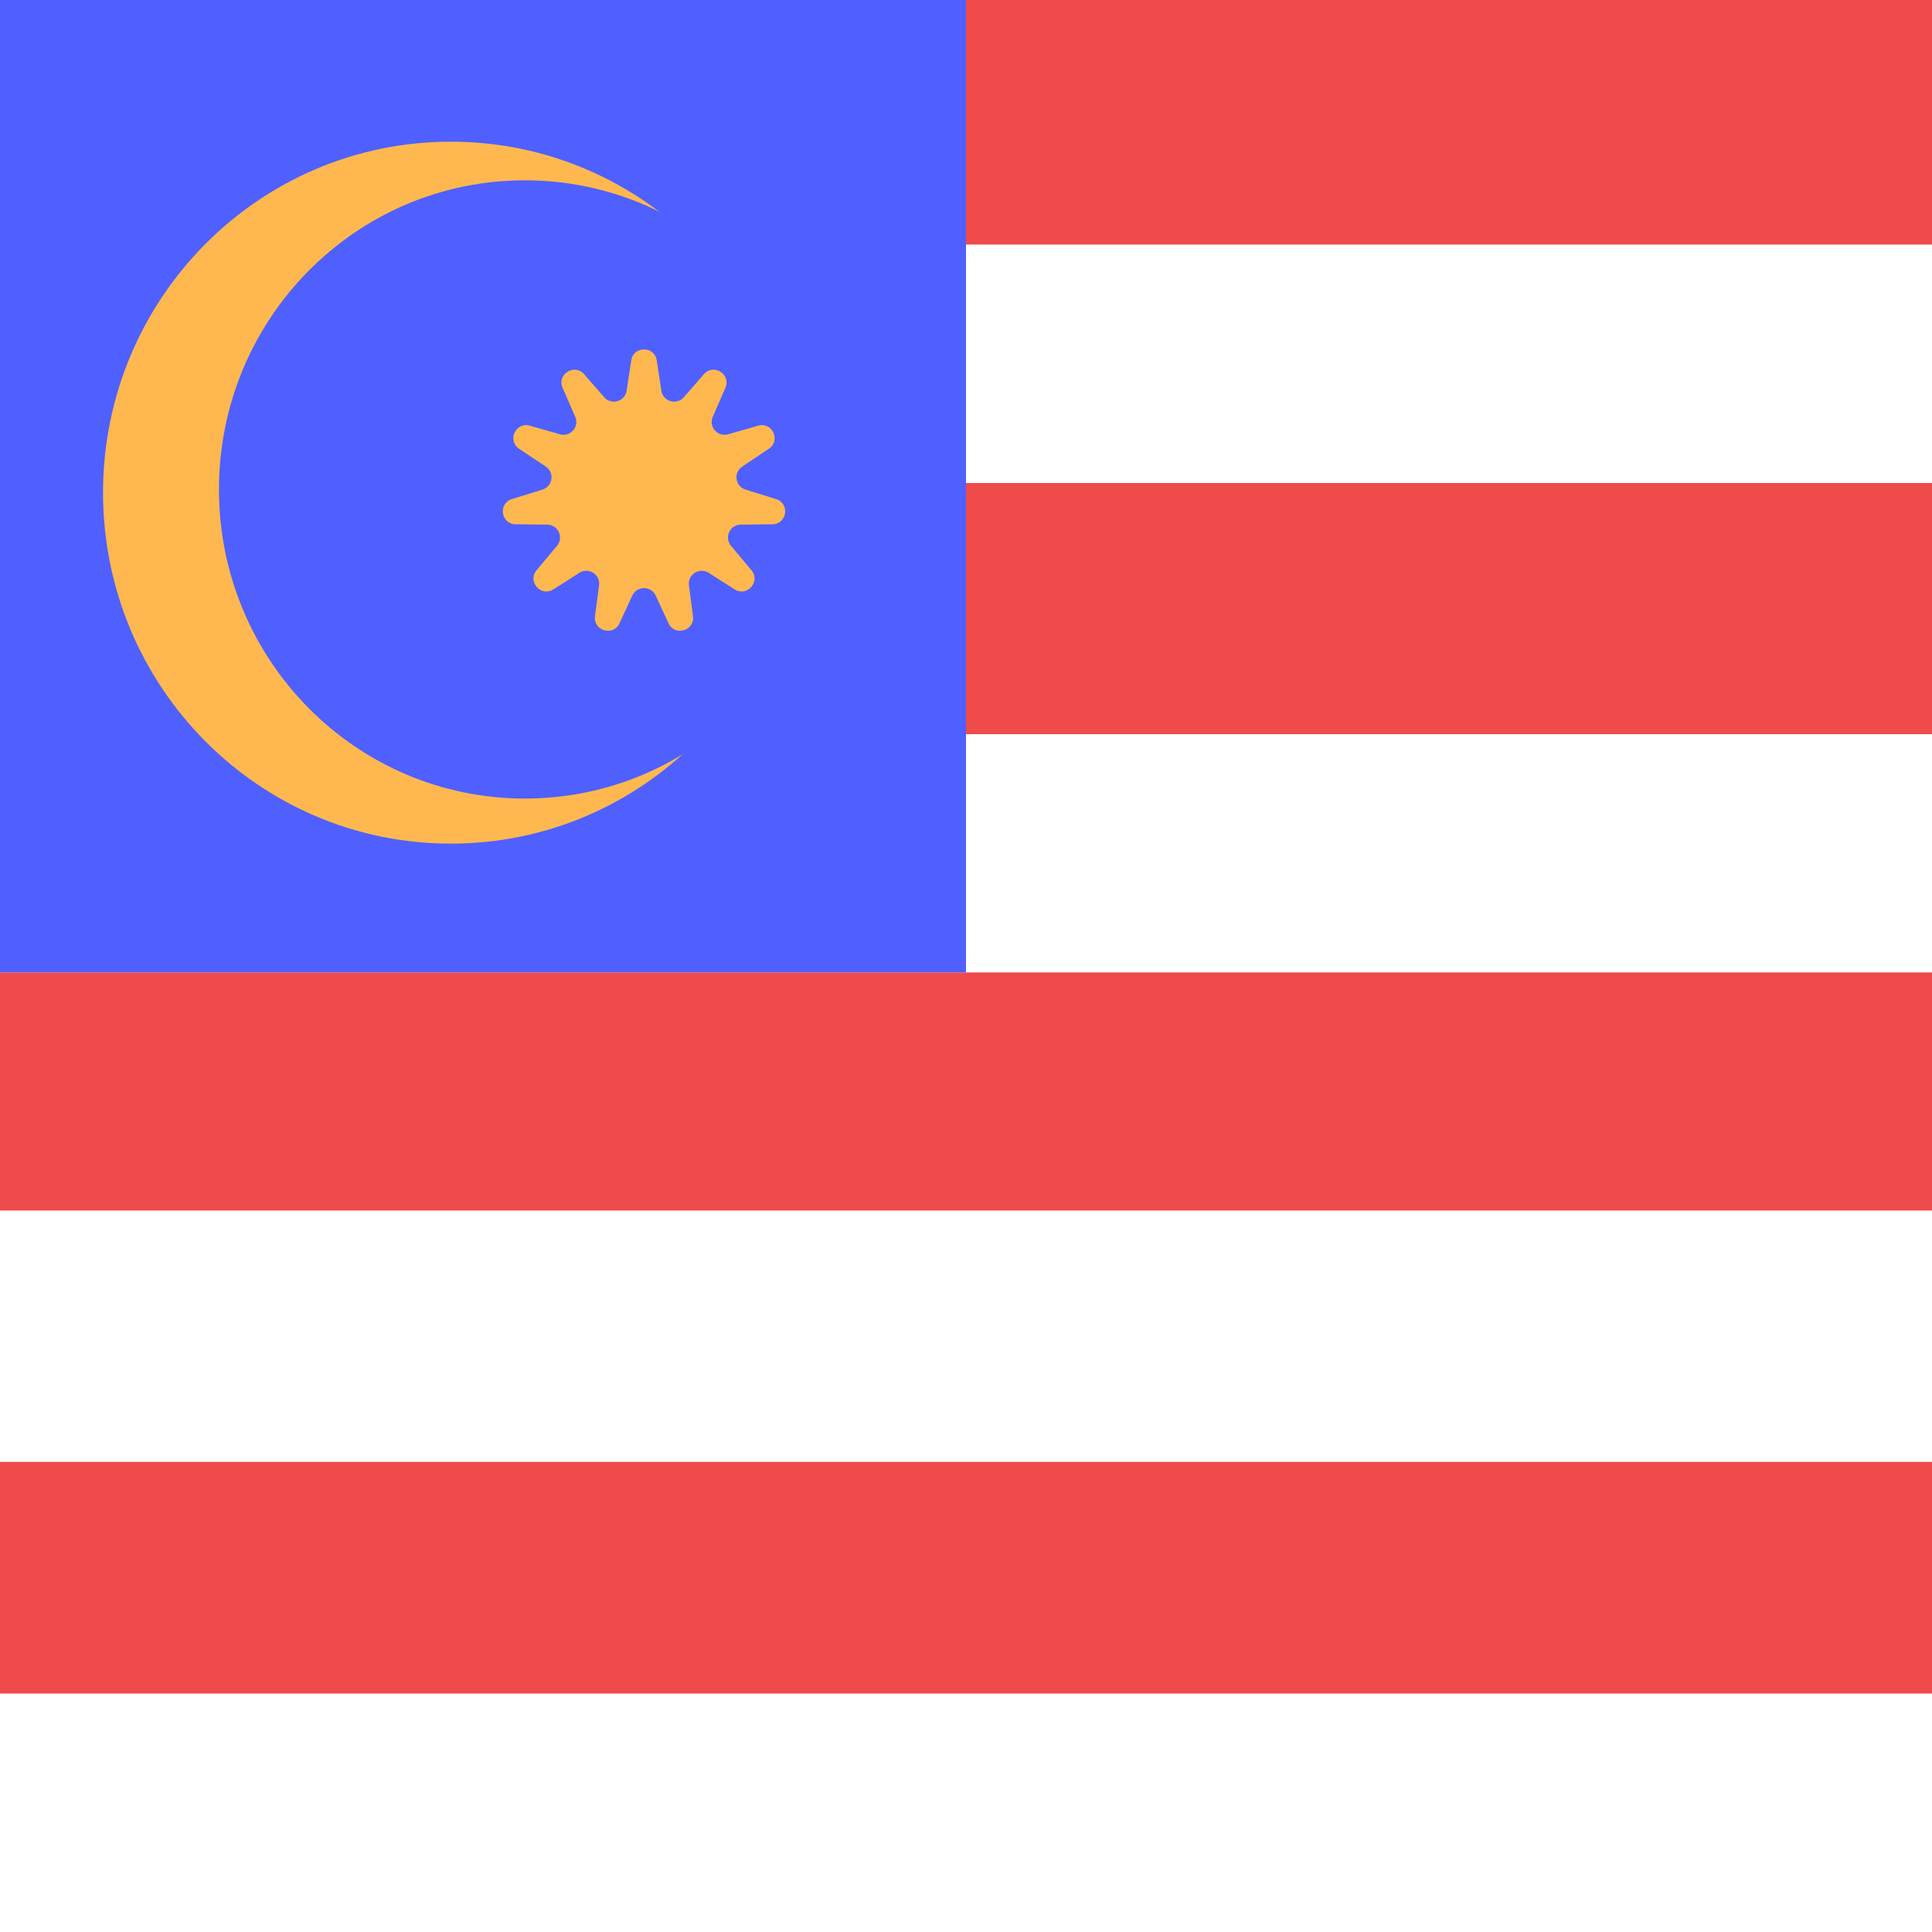
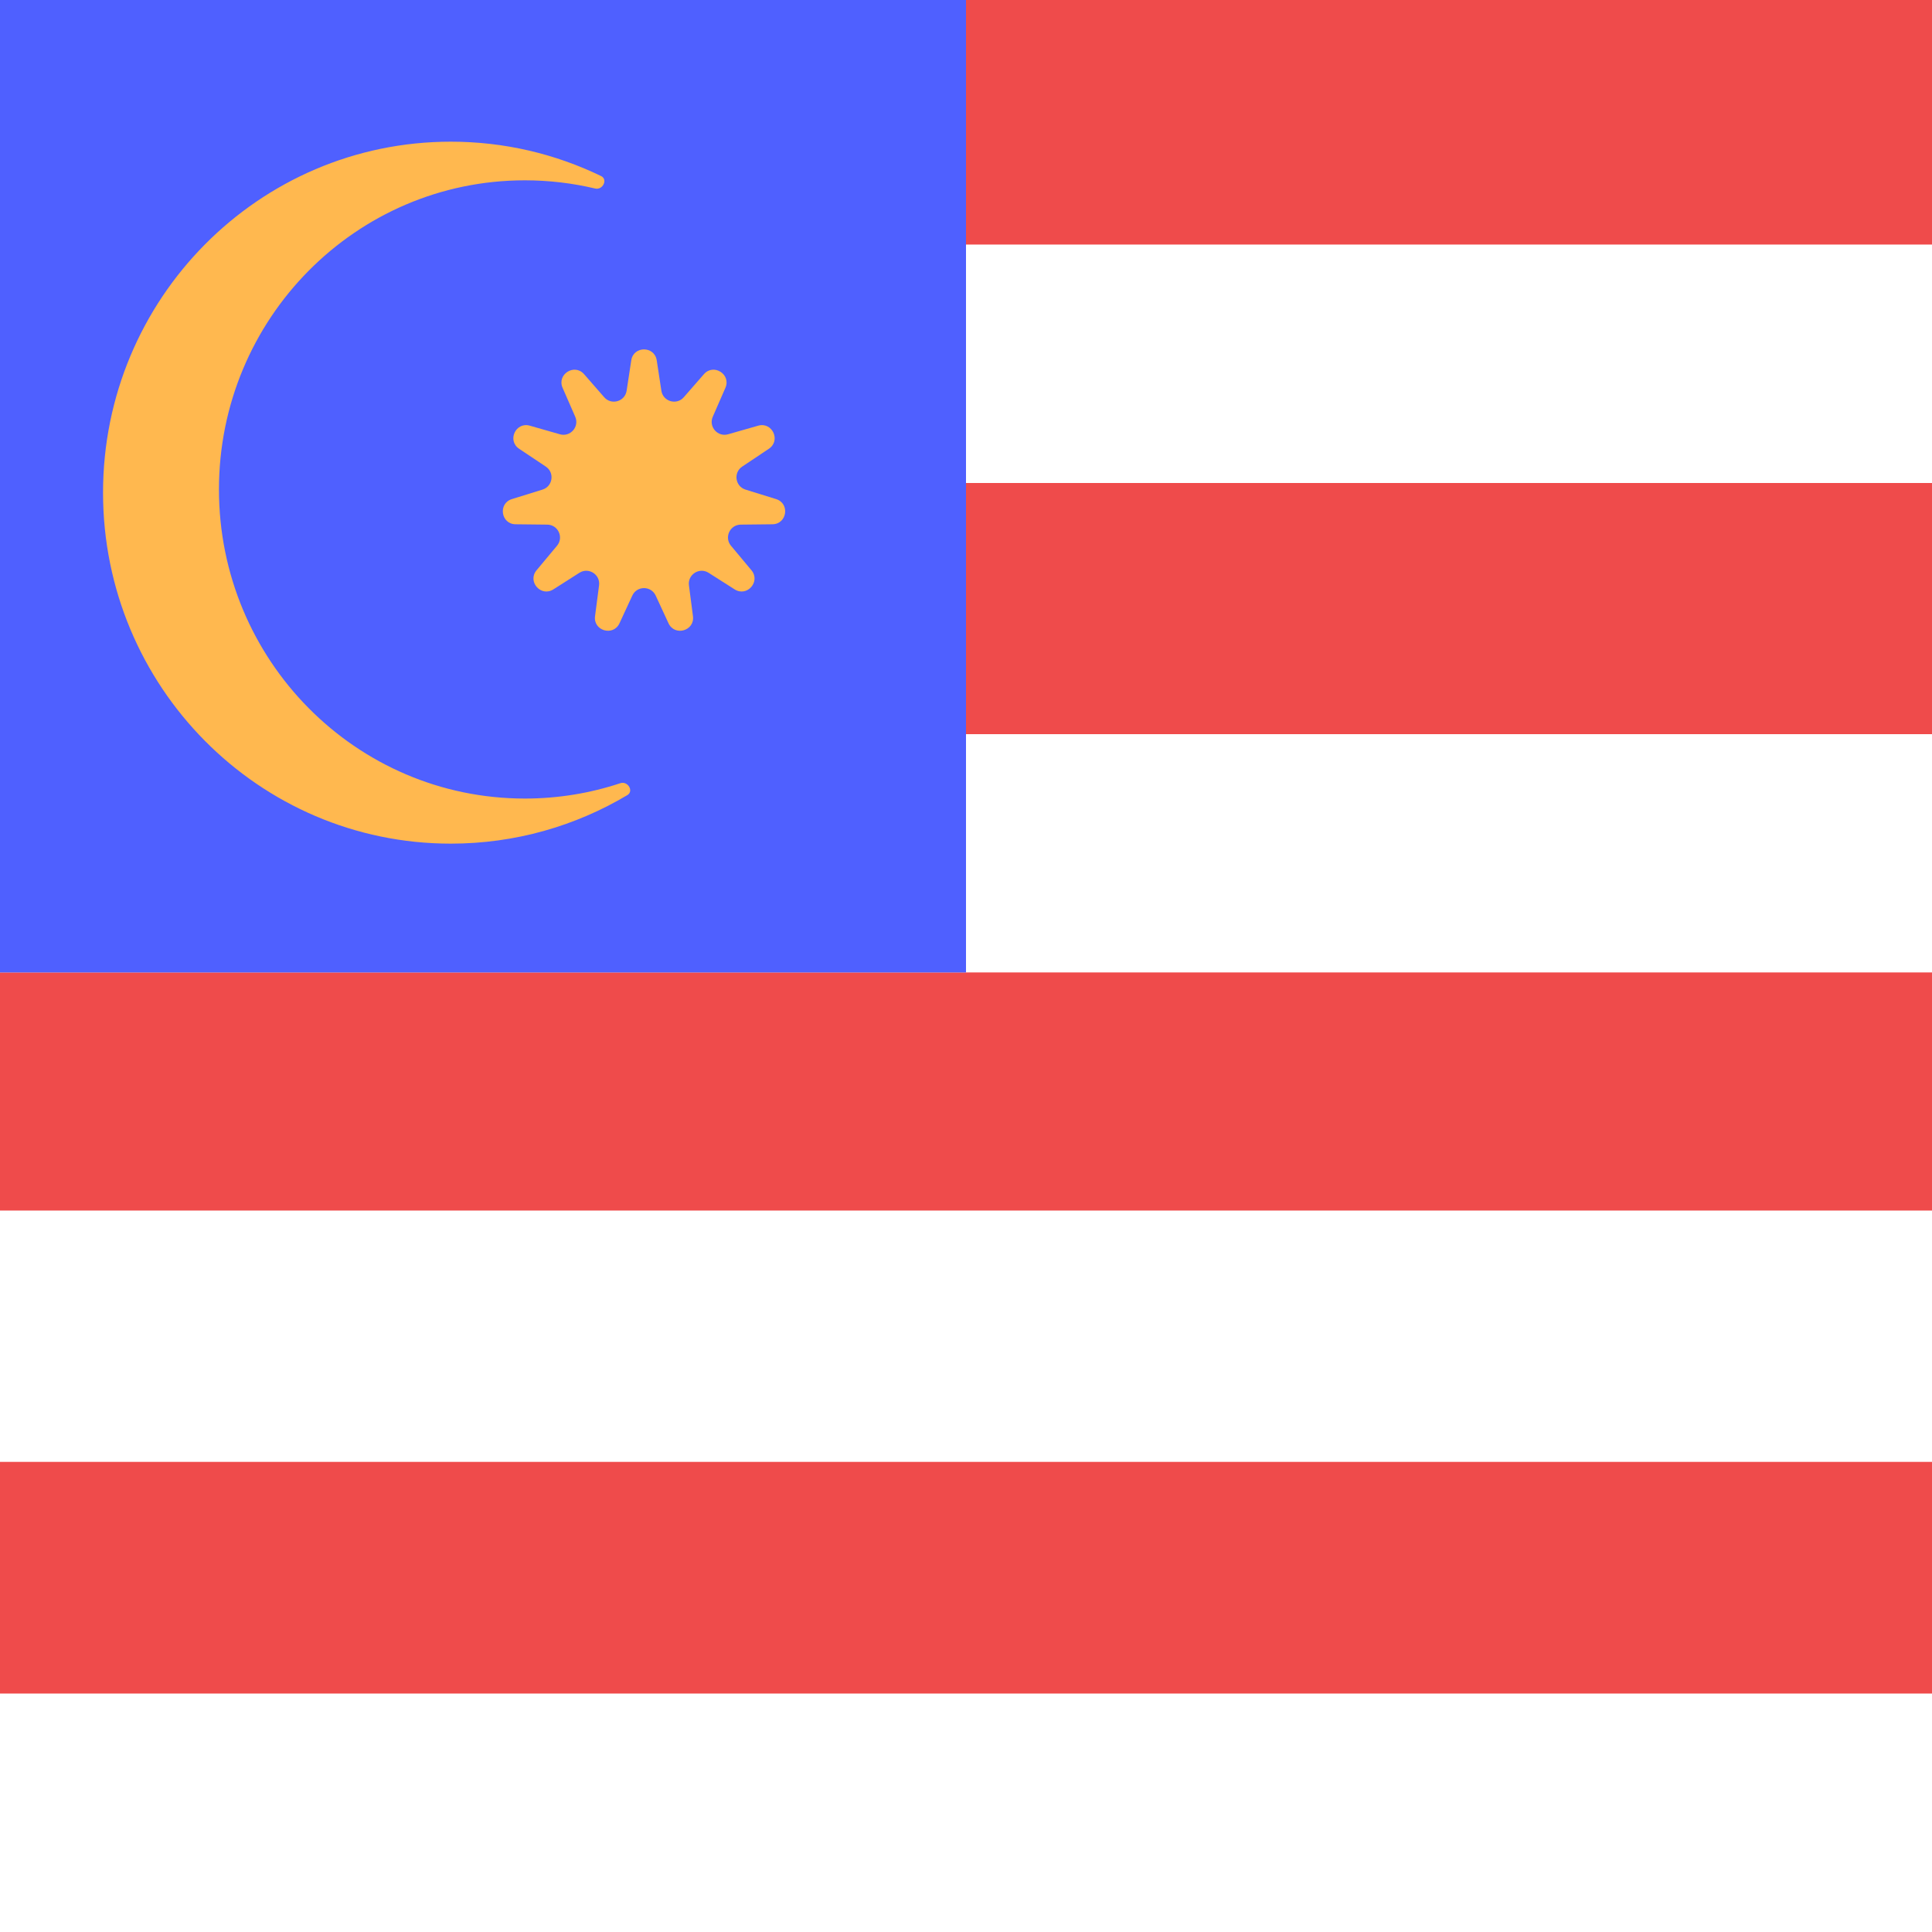
<svg xmlns="http://www.w3.org/2000/svg" width="300" height="300" viewBox="0 0 300 300" fill="none">
  <g clip-path="url(#clip0_118_1240)">
    <rect width="300" height="300" fill="white" />
    <rect x="300" y="38" width="300" height="38" transform="rotate(-180 300 38)" fill="#EF4B4B" />
    <rect x="659" y="75" width="818" height="37" transform="rotate(-180 659 75)" fill="white" />
    <rect x="300" y="114" width="300" height="39" transform="rotate(-180 300 114)" fill="#EF4B4B" />
    <rect x="659" y="151" width="818" height="37" transform="rotate(-180 659 151)" fill="white" />
    <rect x="300" y="188" width="300" height="37" transform="rotate(-180 300 188)" fill="#EF4B4B" />
    <rect x="659" y="227" width="818" height="39" transform="rotate(-180 659 227)" fill="white" />
    <rect x="300" y="263" width="300" height="36" transform="rotate(-180 300 263)" fill="#EF4B4B" />
    <rect x="659" y="300" width="818" height="37" transform="rotate(-180 659 300)" fill="white" />
    <rect x="150" y="151" width="150" height="151" transform="rotate(-180 150 151)" fill="#4F60FF" />
-     <ellipse cx="70" cy="76.5" rx="54" ry="54.5" fill="#FFB84F" />
-     <ellipse cx="81.5" cy="76" rx="47.5" ry="48" fill="#4F60FF" />
+     <path fill-rule="evenodd" clip-rule="evenodd" d="M93.338 27.339C94.43 27.868 93.595 29.554 92.414 29.273C88.91 28.441 85.256 28 81.5 28C55.267 28 34 49.49 34 76C34 102.51 55.267 124 81.5 124C86.678 124 91.662 123.163 96.328 121.615C97.48 121.233 98.459 122.842 97.416 123.463C89.38 128.252 80.008 131 70 131C40.177 131 16 106.6 16 76.5C16 46.401 40.177 22 70 22C78.359 22 86.274 23.917 93.338 27.339Z" fill="#FFB84F" />
    <path d="M98.023 55.953C98.368 53.689 101.631 53.689 101.977 55.953L102.697 60.668C102.954 62.351 105.061 62.964 106.181 61.681L109.301 58.106C110.805 56.382 113.556 58.125 112.64 60.221L110.679 64.711C110.001 66.261 111.435 67.9 113.061 67.434L117.729 66.099C119.923 65.472 121.287 68.417 119.39 69.685L115.247 72.453C113.848 73.388 114.158 75.528 115.766 76.026L120.512 77.499C122.69 78.174 122.222 81.383 119.942 81.409L115.02 81.463C113.334 81.482 112.427 83.451 113.507 84.745L116.684 88.549C118.148 90.303 116.001 92.746 114.074 91.518L110.035 88.946C108.603 88.034 106.758 89.209 106.978 90.892L107.603 95.681C107.9 97.951 104.767 98.858 103.805 96.78L101.815 92.481C101.099 90.934 98.901 90.934 98.185 92.481L96.195 96.78C95.233 98.858 92.1 97.951 92.397 95.681L93.022 90.892C93.242 89.209 91.397 88.034 89.965 88.946L85.926 91.518C83.999 92.746 81.852 90.303 83.316 88.55L86.493 84.745C87.573 83.451 86.666 81.482 84.98 81.463L80.058 81.409C77.778 81.383 77.31 78.174 79.488 77.499L84.234 76.026C85.842 75.528 86.152 73.388 84.753 72.453L80.61 69.685C78.713 68.417 80.078 65.472 82.271 66.099L86.939 67.434C88.565 67.9 89.999 66.261 89.321 64.711L87.36 60.221C86.444 58.125 89.195 56.382 90.699 58.106L93.819 61.681C94.939 62.964 97.046 62.351 97.303 60.668L98.023 55.953Z" fill="#FFB84F" />
  </g>
  <defs>
    <clipPath id="clip0_118_1240">
      <rect width="300" height="300" fill="white" />
    </clipPath>
  </defs>
</svg>
